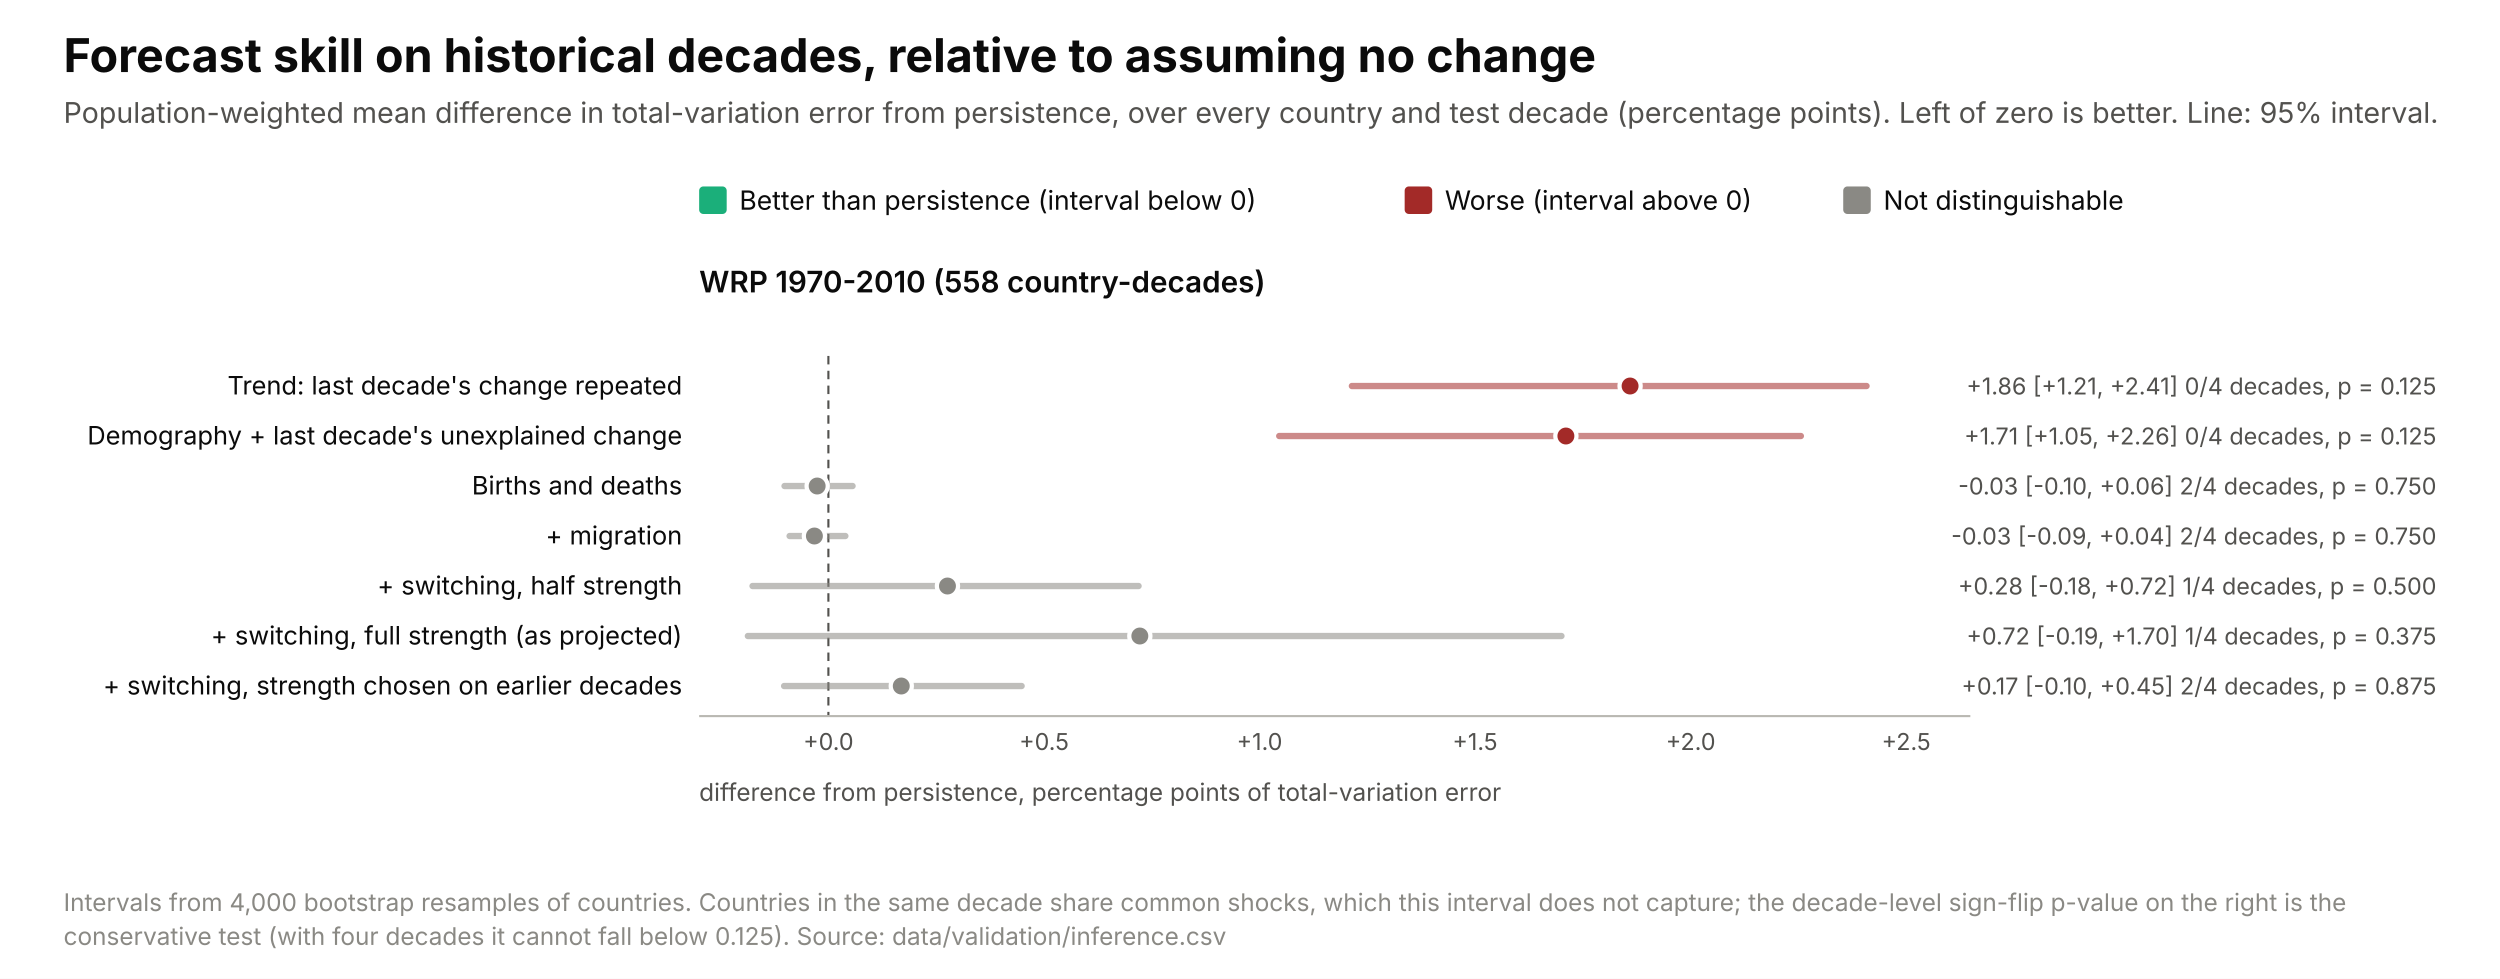
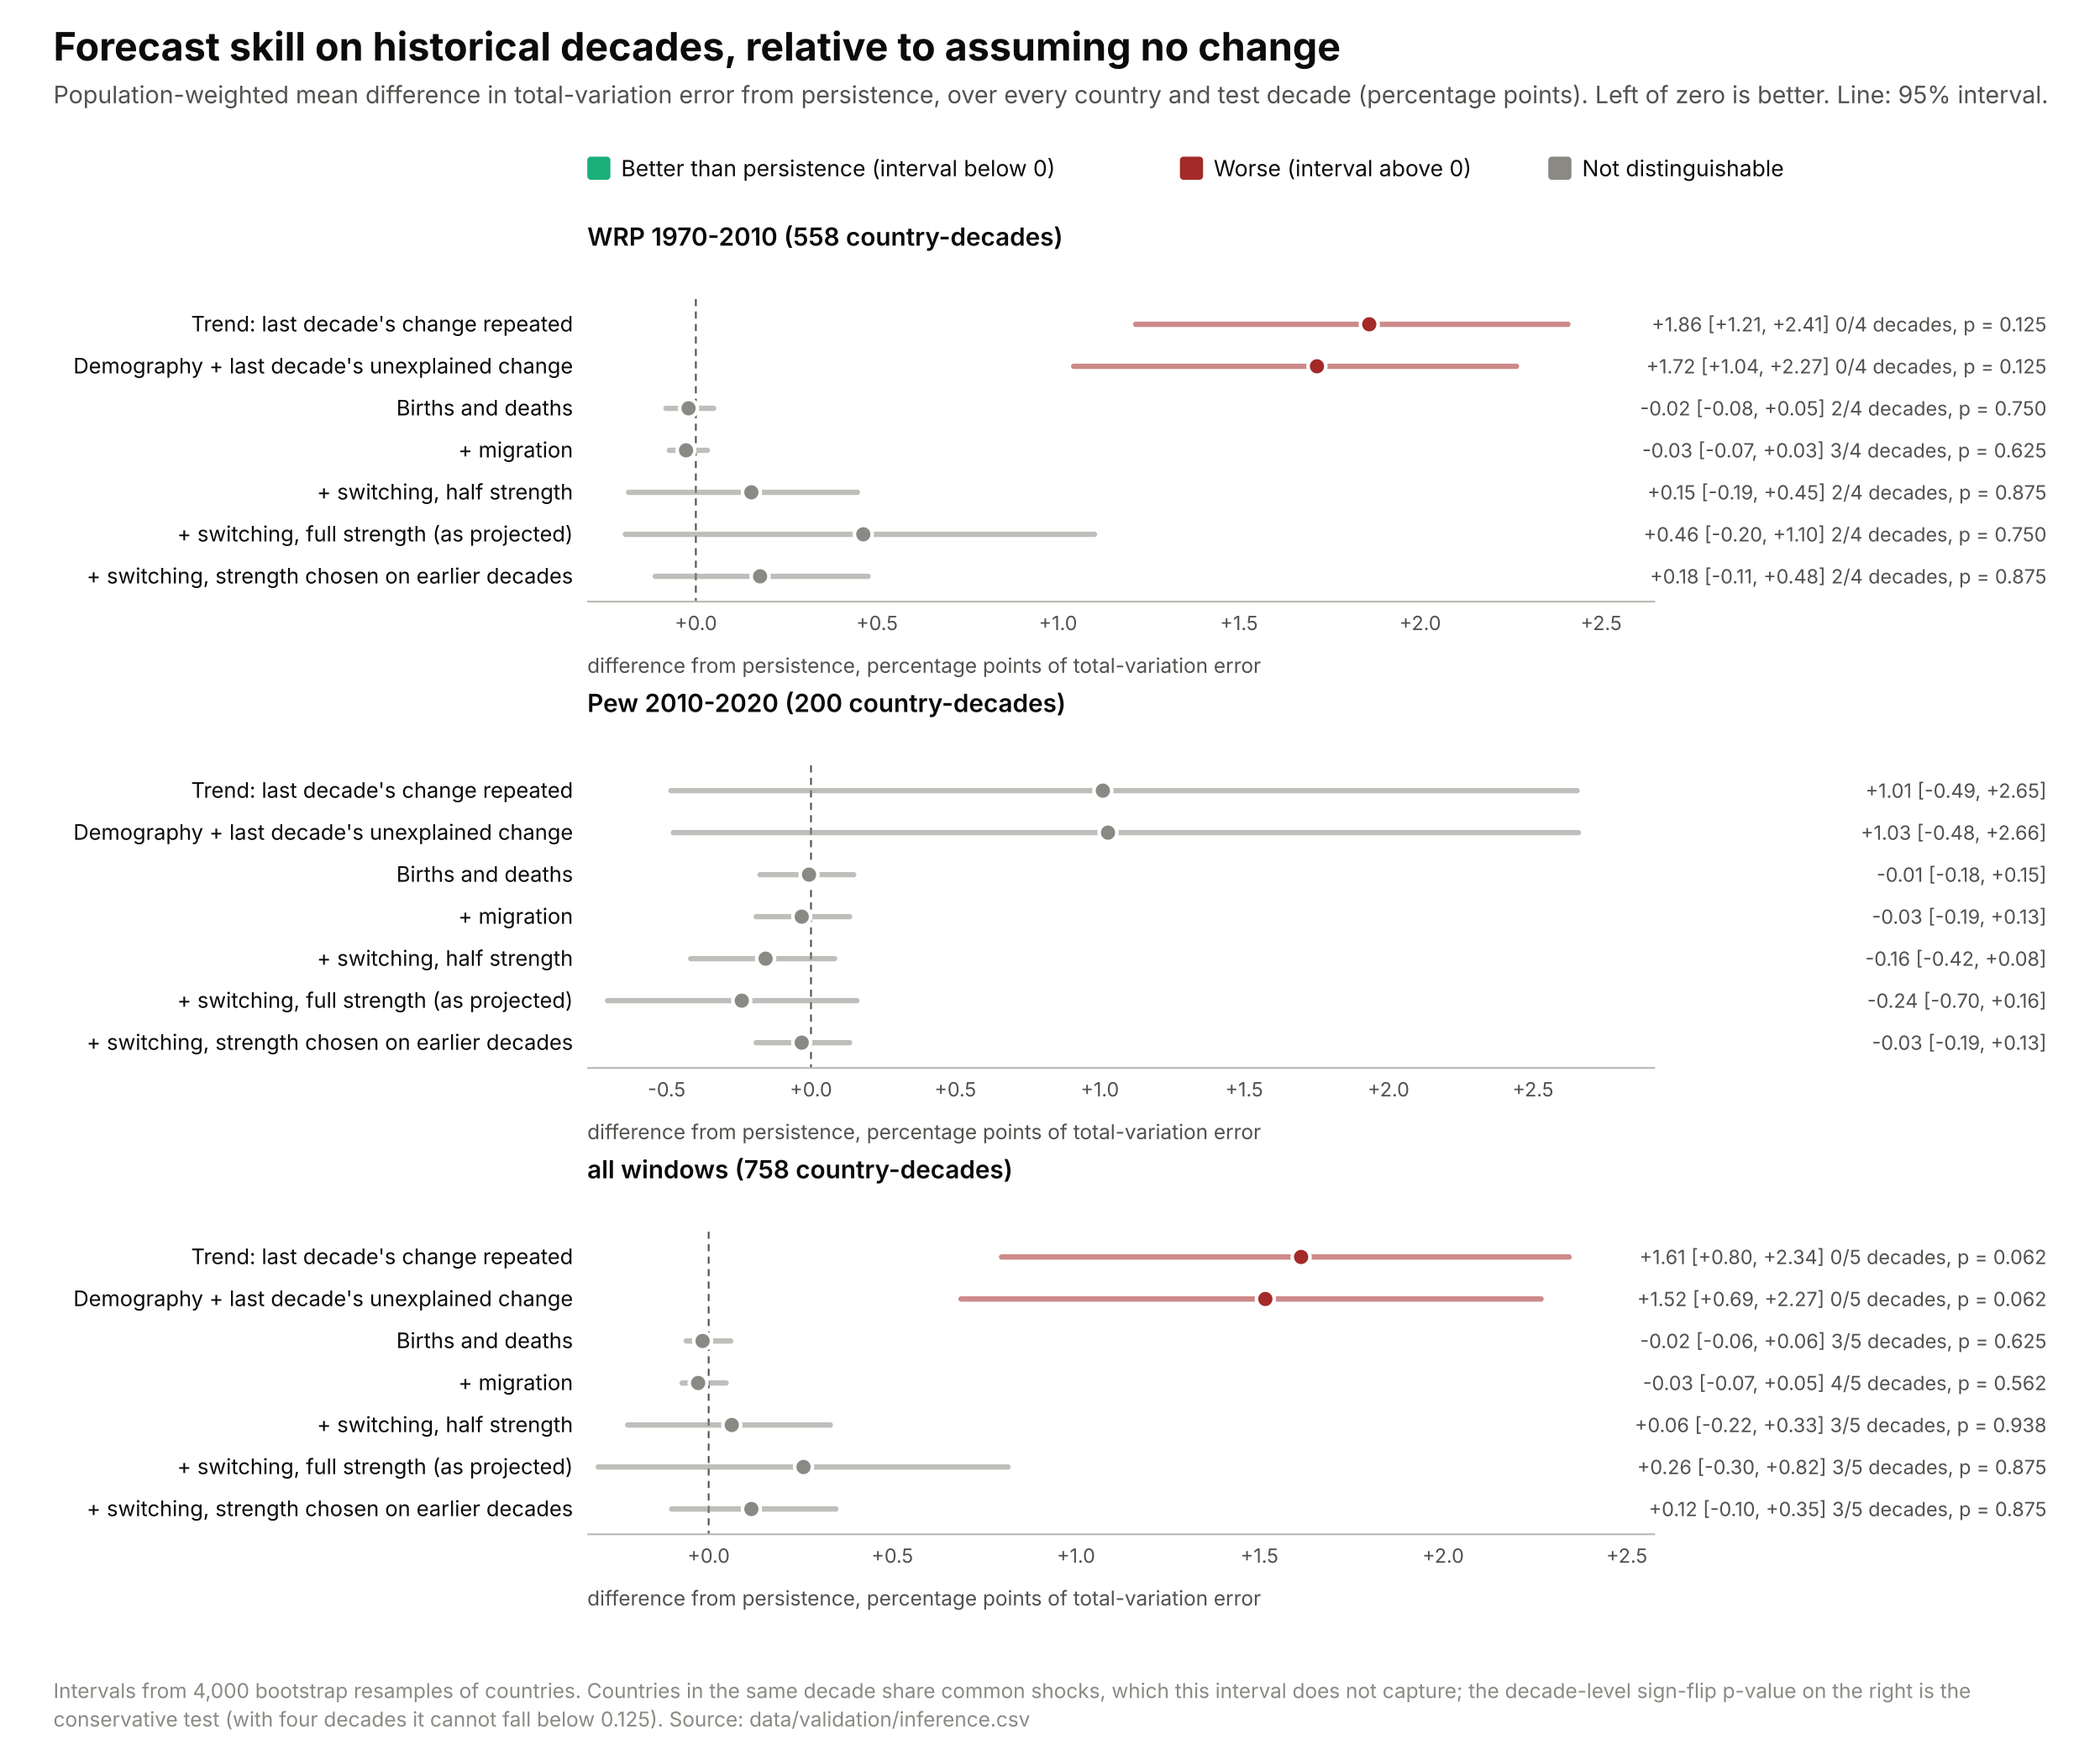
- <svg xmlns="http://www.w3.org/2000/svg" viewBox="0 0 1180 462" role="img" font-family="system-ui,-apple-system,Segoe UI,sans-serif">
+ <svg xmlns="http://www.w3.org/2000/svg" viewBox="0 0 1180 986" role="img" font-family="system-ui,-apple-system,Segoe UI,sans-serif">
  <rect width="100%" height="100%" fill="#ffffff" />
  <text x="30" y="34" font-size="22" font-weight="700" fill="#0b0b0b">Forecast skill on historical decades, relative to assuming no change</text>
  <text x="30" y="58" font-size="13.5" fill="#52514e">Population-weighted mean difference in total-variation error from persistence, over every country and test decade (percentage points). Left of zero is better. Line: 95% interval.</text>
  <text x="330.0" y="138.0" font-size="14" fill="#0b0b0b" text-anchor="start" font-weight="600">WRP 1970-2010 (558 country-decades)</text>
  <text x="391.0" y="354.0" font-size="11" fill="#52514e" text-anchor="middle">+0.0</text>
  <text x="492.8" y="354.0" font-size="11" fill="#52514e" text-anchor="middle">+0.5</text>
  <text x="594.5" y="354.0" font-size="11" fill="#52514e" text-anchor="middle">+1.0</text>
  <text x="696.2" y="354.0" font-size="11" fill="#52514e" text-anchor="middle">+1.5</text>
  <text x="798.0" y="354.0" font-size="11" fill="#52514e" text-anchor="middle">+2.0</text>
  <text x="899.7" y="354.0" font-size="11" fill="#52514e" text-anchor="middle">+2.5</text>
  <line x1="391.0" y1="168.0" x2="391.0" y2="338.0" stroke="#52514e" stroke-width="1" stroke-dasharray="4 3" />
  <line x1="330.0" y1="338.0" x2="930.0" y2="338.0" stroke="#b9b8b2" stroke-width="1" />
-   <line x1="370.1" y1="323.8" x2="482.2" y2="323.8" stroke="#8a8984" stroke-width="3" stroke-linecap="round" opacity="0.55" />
+   <line x1="368.2" y1="323.8" x2="487.8" y2="323.8" stroke="#8a8984" stroke-width="3" stroke-linecap="round" opacity="0.55" />
  <g>
-     <circle cx="425.4" cy="323.8" r="5" fill="#8a8984" stroke="#ffffff" stroke-width="2" />
-     <circle cx="425.4" cy="323.8" r="12" fill="transparent" />
+     <circle cx="427.1" cy="323.8" r="5" fill="#8a8984" stroke="#ffffff" stroke-width="2" />
+     <circle cx="427.1" cy="323.8" r="12" fill="transparent" />
  </g>
  <text x="322.0" y="327.8" font-size="12" fill="#0b0b0b" text-anchor="end">+ switching, strength chosen on earlier decades</text>
-   <text x="1150.0" y="327.8" font-size="11" fill="#52514e" text-anchor="end">+0.17  [-0.10, +0.45]   2/4 decades, p = 0.875</text>
-   <line x1="353.0" y1="300.2" x2="737.0" y2="300.2" stroke="#8a8984" stroke-width="3" stroke-linecap="round" opacity="0.55" />
+   <text x="1150.0" y="327.8" font-size="11" fill="#52514e" text-anchor="end">+0.18  [-0.11, +0.48]   2/4 decades, p = 0.875</text>
+   <line x1="351.4" y1="300.2" x2="615.0" y2="300.2" stroke="#8a8984" stroke-width="3" stroke-linecap="round" opacity="0.55" />
  <g>
-     <circle cx="538.0" cy="300.2" r="5" fill="#8a8984" stroke="#ffffff" stroke-width="2" />
-     <circle cx="538.0" cy="300.2" r="12" fill="transparent" />
+     <circle cx="485.1" cy="300.2" r="5" fill="#8a8984" stroke="#ffffff" stroke-width="2" />
+     <circle cx="485.1" cy="300.2" r="12" fill="transparent" />
  </g>
  <text x="322.0" y="304.2" font-size="12" fill="#0b0b0b" text-anchor="end">+ switching, full strength (as projected)</text>
-   <text x="1150.0" y="304.2" font-size="11" fill="#52514e" text-anchor="end">+0.72  [-0.19, +1.70]   1/4 decades, p = 0.375</text>
-   <line x1="355.2" y1="276.6" x2="537.4" y2="276.6" stroke="#8a8984" stroke-width="3" stroke-linecap="round" opacity="0.55" />
+   <text x="1150.0" y="304.2" font-size="11" fill="#52514e" text-anchor="end">+0.46  [-0.20, +1.10]   2/4 decades, p = 0.750</text>
+   <line x1="353.2" y1="276.6" x2="481.8" y2="276.6" stroke="#8a8984" stroke-width="3" stroke-linecap="round" opacity="0.55" />
  <g>
-     <circle cx="447.2" cy="276.6" r="5" fill="#8a8984" stroke="#ffffff" stroke-width="2" />
-     <circle cx="447.2" cy="276.6" r="12" fill="transparent" />
+     <circle cx="422.2" cy="276.6" r="5" fill="#8a8984" stroke="#ffffff" stroke-width="2" />
+     <circle cx="422.2" cy="276.6" r="12" fill="transparent" />
  </g>
  <text x="322.0" y="280.6" font-size="12" fill="#0b0b0b" text-anchor="end">+ switching, half strength</text>
-   <text x="1150.0" y="280.6" font-size="11" fill="#52514e" text-anchor="end">+0.28  [-0.18, +0.72]   1/4 decades, p = 0.500</text>
-   <line x1="372.7" y1="253.0" x2="399.0" y2="253.0" stroke="#8a8984" stroke-width="3" stroke-linecap="round" opacity="0.55" />
+   <text x="1150.0" y="280.6" font-size="11" fill="#52514e" text-anchor="end">+0.15  [-0.19, +0.45]   2/4 decades, p = 0.875</text>
+   <line x1="376.1" y1="253.0" x2="397.5" y2="253.0" stroke="#8a8984" stroke-width="3" stroke-linecap="round" opacity="0.55" />
  <g>
-     <circle cx="384.4" cy="253.0" r="5" fill="#8a8984" stroke="#ffffff" stroke-width="2" />
-     <circle cx="384.4" cy="253.0" r="12" fill="transparent" />
+     <circle cx="385.5" cy="253.0" r="5" fill="#8a8984" stroke="#ffffff" stroke-width="2" />
+     <circle cx="385.5" cy="253.0" r="12" fill="transparent" />
  </g>
  <text x="322.0" y="257.0" font-size="12" fill="#0b0b0b" text-anchor="end">+ migration</text>
-   <text x="1150.0" y="257.0" font-size="11" fill="#52514e" text-anchor="end">-0.03  [-0.09, +0.04]   2/4 decades, p = 0.750</text>
-   <line x1="370.3" y1="229.4" x2="402.4" y2="229.4" stroke="#8a8984" stroke-width="3" stroke-linecap="round" opacity="0.55" />
+   <text x="1150.0" y="257.0" font-size="11" fill="#52514e" text-anchor="end">-0.03  [-0.07, +0.03]   3/4 decades, p = 0.625</text>
+   <line x1="374.2" y1="229.4" x2="401.0" y2="229.4" stroke="#8a8984" stroke-width="3" stroke-linecap="round" opacity="0.55" />
  <g>
-     <circle cx="385.7" cy="229.4" r="5" fill="#8a8984" stroke="#ffffff" stroke-width="2" />
-     <circle cx="385.7" cy="229.4" r="12" fill="transparent" />
+     <circle cx="386.9" cy="229.4" r="5" fill="#8a8984" stroke="#ffffff" stroke-width="2" />
+     <circle cx="386.9" cy="229.4" r="12" fill="transparent" />
  </g>
  <text x="322.0" y="233.4" font-size="12" fill="#0b0b0b" text-anchor="end">Births and deaths</text>
-   <text x="1150.0" y="233.4" font-size="11" fill="#52514e" text-anchor="end">-0.03  [-0.10, +0.06]   2/4 decades, p = 0.750</text>
-   <line x1="603.8" y1="205.8" x2="850.0" y2="205.8" stroke="#a32a28" stroke-width="3" stroke-linecap="round" opacity="0.55" />
+   <text x="1150.0" y="233.4" font-size="11" fill="#52514e" text-anchor="end">-0.02  [-0.08, +0.05]   2/4 decades, p = 0.750</text>
+   <line x1="603.3" y1="205.8" x2="852.1" y2="205.8" stroke="#a32a28" stroke-width="3" stroke-linecap="round" opacity="0.55" />
  <g>
-     <circle cx="739.1" cy="205.8" r="5" fill="#a32a28" stroke="#ffffff" stroke-width="2" />
-     <circle cx="739.1" cy="205.8" r="12" fill="transparent" />
+     <circle cx="740.0" cy="205.8" r="5" fill="#a32a28" stroke="#ffffff" stroke-width="2" />
+     <circle cx="740.0" cy="205.8" r="12" fill="transparent" />
  </g>
  <text x="322.0" y="209.8" font-size="12" fill="#0b0b0b" text-anchor="end">Demography + last decade's unexplained change</text>
-   <text x="1150.0" y="209.8" font-size="11" fill="#52514e" text-anchor="end">+1.71  [+1.05, +2.26]   0/4 decades, p = 0.125</text>
+   <text x="1150.0" y="209.8" font-size="11" fill="#52514e" text-anchor="end">+1.72  [+1.04, +2.27]   0/4 decades, p = 0.125</text>
  <line x1="638.1" y1="182.2" x2="881.0" y2="182.2" stroke="#a32a28" stroke-width="3" stroke-linecap="round" opacity="0.55" />
  <g>
    <circle cx="769.4" cy="182.2" r="5" fill="#a32a28" stroke="#ffffff" stroke-width="2" />
    <circle cx="769.4" cy="182.2" r="12" fill="transparent" />
  </g>
  <text x="322.0" y="186.2" font-size="12" fill="#0b0b0b" text-anchor="end">Trend: last decade's change repeated</text>
  <text x="1150.0" y="186.2" font-size="11" fill="#52514e" text-anchor="end">+1.86  [+1.21, +2.41]   0/4 decades, p = 0.125</text>
  <text x="330.0" y="378.0" font-size="11.5" fill="#52514e" text-anchor="start">difference from persistence, percentage points of total-variation error</text>
+   <text x="330.0" y="400.0" font-size="14" fill="#0b0b0b" text-anchor="start" font-weight="600">Pew 2010-2020 (200 country-decades)</text>
+   <text x="374.6" y="616.0" font-size="11" fill="#52514e" text-anchor="middle">-0.5</text>
+   <text x="455.7" y="616.0" font-size="11" fill="#52514e" text-anchor="middle">+0.0</text>
+   <text x="536.8" y="616.0" font-size="11" fill="#52514e" text-anchor="middle">+0.5</text>
+   <text x="618.0" y="616.0" font-size="11" fill="#52514e" text-anchor="middle">+1.0</text>
+   <text x="699.1" y="616.0" font-size="11" fill="#52514e" text-anchor="middle">+1.5</text>
+   <text x="780.2" y="616.0" font-size="11" fill="#52514e" text-anchor="middle">+2.0</text>
+   <text x="861.4" y="616.0" font-size="11" fill="#52514e" text-anchor="middle">+2.5</text>
+   <line x1="455.7" y1="430.0" x2="455.7" y2="600.0" stroke="#52514e" stroke-width="1" stroke-dasharray="4 3" />
+   <line x1="330.0" y1="600.0" x2="930.0" y2="600.0" stroke="#b9b8b2" stroke-width="1" />
+   <line x1="424.9" y1="585.8" x2="477.4" y2="585.8" stroke="#8a8984" stroke-width="3" stroke-linecap="round" opacity="0.55" />
+   <g>
+     <circle cx="450.5" cy="585.8" r="5" fill="#8a8984" stroke="#ffffff" stroke-width="2" />
+     <circle cx="450.5" cy="585.8" r="12" fill="transparent" />
+   </g>
+   <text x="322.0" y="589.8" font-size="12" fill="#0b0b0b" text-anchor="end">+ switching, strength chosen on earlier decades</text>
+   <text x="1150.0" y="589.8" font-size="11" fill="#52514e" text-anchor="end">-0.03  [-0.19, +0.13]</text>
+   <line x1="341.4" y1="562.2" x2="481.5" y2="562.2" stroke="#8a8984" stroke-width="3" stroke-linecap="round" opacity="0.55" />
+   <g>
+     <circle cx="416.8" cy="562.2" r="5" fill="#8a8984" stroke="#ffffff" stroke-width="2" />
+     <circle cx="416.8" cy="562.2" r="12" fill="transparent" />
+   </g>
+   <text x="322.0" y="566.2" font-size="12" fill="#0b0b0b" text-anchor="end">+ switching, full strength (as projected)</text>
+   <text x="1150.0" y="566.2" font-size="11" fill="#52514e" text-anchor="end">-0.24  [-0.70, +0.16]</text>
+   <line x1="388.1" y1="538.6" x2="469.0" y2="538.6" stroke="#8a8984" stroke-width="3" stroke-linecap="round" opacity="0.55" />
+   <g>
+     <circle cx="430.2" cy="538.6" r="5" fill="#8a8984" stroke="#ffffff" stroke-width="2" />
+     <circle cx="430.2" cy="538.6" r="12" fill="transparent" />
+   </g>
+   <text x="322.0" y="542.6" font-size="12" fill="#0b0b0b" text-anchor="end">+ switching, half strength</text>
+   <text x="1150.0" y="542.6" font-size="11" fill="#52514e" text-anchor="end">-0.16  [-0.42, +0.08]</text>
+   <line x1="424.9" y1="515.0" x2="477.4" y2="515.0" stroke="#8a8984" stroke-width="3" stroke-linecap="round" opacity="0.55" />
+   <g>
+     <circle cx="450.5" cy="515.0" r="5" fill="#8a8984" stroke="#ffffff" stroke-width="2" />
+     <circle cx="450.5" cy="515.0" r="12" fill="transparent" />
+   </g>
+   <text x="322.0" y="519.0" font-size="12" fill="#0b0b0b" text-anchor="end">+ migration</text>
+   <text x="1150.0" y="519.0" font-size="11" fill="#52514e" text-anchor="end">-0.03  [-0.19, +0.13]</text>
+   <line x1="427.1" y1="491.4" x2="479.7" y2="491.4" stroke="#8a8984" stroke-width="3" stroke-linecap="round" opacity="0.55" />
+   <g>
+     <circle cx="454.6" cy="491.4" r="5" fill="#8a8984" stroke="#ffffff" stroke-width="2" />
+     <circle cx="454.6" cy="491.4" r="12" fill="transparent" />
+   </g>
+   <text x="322.0" y="495.4" font-size="12" fill="#0b0b0b" text-anchor="end">Births and deaths</text>
+   <text x="1150.0" y="495.4" font-size="11" fill="#52514e" text-anchor="end">-0.01  [-0.18, +0.15]</text>
+   <line x1="378.4" y1="467.8" x2="886.9" y2="467.8" stroke="#8a8984" stroke-width="3" stroke-linecap="round" opacity="0.55" />
+   <g>
+     <circle cx="622.6" cy="467.8" r="5" fill="#8a8984" stroke="#ffffff" stroke-width="2" />
+     <circle cx="622.6" cy="467.8" r="12" fill="transparent" />
+   </g>
+   <text x="322.0" y="471.8" font-size="12" fill="#0b0b0b" text-anchor="end">Demography + last decade's unexplained change</text>
+   <text x="1150.0" y="471.8" font-size="11" fill="#52514e" text-anchor="end">+1.03  [-0.48, +2.66]</text>
+   <line x1="377.0" y1="444.2" x2="886.2" y2="444.2" stroke="#8a8984" stroke-width="3" stroke-linecap="round" opacity="0.55" />
+   <g>
+     <circle cx="619.7" cy="444.2" r="5" fill="#8a8984" stroke="#ffffff" stroke-width="2" />
+     <circle cx="619.7" cy="444.2" r="12" fill="transparent" />
+   </g>
+   <text x="322.0" y="448.2" font-size="12" fill="#0b0b0b" text-anchor="end">Trend: last decade's change repeated</text>
+   <text x="1150.0" y="448.2" font-size="11" fill="#52514e" text-anchor="end">+1.01  [-0.49, +2.65]</text>
+   <text x="330.0" y="640.0" font-size="11.5" fill="#52514e" text-anchor="start">difference from persistence, percentage points of total-variation error</text>
+   <text x="330.0" y="662.0" font-size="14" fill="#0b0b0b" text-anchor="start" font-weight="600">all windows (758 country-decades)</text>
+   <text x="398.2" y="878.0" font-size="11" fill="#52514e" text-anchor="middle">+0.0</text>
+   <text x="501.4" y="878.0" font-size="11" fill="#52514e" text-anchor="middle">+0.5</text>
+   <text x="604.6" y="878.0" font-size="11" fill="#52514e" text-anchor="middle">+1.0</text>
+   <text x="707.7" y="878.0" font-size="11" fill="#52514e" text-anchor="middle">+1.5</text>
+   <text x="810.9" y="878.0" font-size="11" fill="#52514e" text-anchor="middle">+2.0</text>
+   <text x="914.1" y="878.0" font-size="11" fill="#52514e" text-anchor="middle">+2.5</text>
+   <line x1="398.2" y1="692.0" x2="398.2" y2="862.0" stroke="#52514e" stroke-width="1" stroke-dasharray="4 3" />
+   <line x1="330.0" y1="862.0" x2="930.0" y2="862.0" stroke="#b9b8b2" stroke-width="1" />
+   <line x1="377.4" y1="847.8" x2="469.7" y2="847.8" stroke="#8a8984" stroke-width="3" stroke-linecap="round" opacity="0.55" />
+   <g>
+     <circle cx="422.2" cy="847.8" r="5" fill="#8a8984" stroke="#ffffff" stroke-width="2" />
+     <circle cx="422.2" cy="847.8" r="12" fill="transparent" />
+   </g>
+   <text x="322.0" y="851.8" font-size="12" fill="#0b0b0b" text-anchor="end">+ switching, strength chosen on earlier decades</text>
+   <text x="1150.0" y="851.8" font-size="11" fill="#52514e" text-anchor="end">+0.12  [-0.10, +0.35]   3/5 decades, p = 0.875</text>
+   <line x1="336.2" y1="824.2" x2="566.4" y2="824.2" stroke="#8a8984" stroke-width="3" stroke-linecap="round" opacity="0.55" />
+   <g>
+     <circle cx="451.5" cy="824.2" r="5" fill="#8a8984" stroke="#ffffff" stroke-width="2" />
+     <circle cx="451.5" cy="824.2" r="12" fill="transparent" />
+   </g>
+   <text x="322.0" y="828.2" font-size="12" fill="#0b0b0b" text-anchor="end">+ switching, full strength (as projected)</text>
+   <text x="1150.0" y="828.2" font-size="11" fill="#52514e" text-anchor="end">+0.26  [-0.30, +0.82]   3/5 decades, p = 0.875</text>
+   <line x1="352.7" y1="800.6" x2="466.6" y2="800.6" stroke="#8a8984" stroke-width="3" stroke-linecap="round" opacity="0.55" />
+   <g>
+     <circle cx="411.2" cy="800.6" r="5" fill="#8a8984" stroke="#ffffff" stroke-width="2" />
+     <circle cx="411.2" cy="800.6" r="12" fill="transparent" />
+   </g>
+   <text x="322.0" y="804.6" font-size="12" fill="#0b0b0b" text-anchor="end">+ switching, half strength</text>
+   <text x="1150.0" y="804.6" font-size="11" fill="#52514e" text-anchor="end">+0.06  [-0.22, +0.33]   3/5 decades, p = 0.938</text>
+   <line x1="383.3" y1="777.0" x2="408.0" y2="777.0" stroke="#8a8984" stroke-width="3" stroke-linecap="round" opacity="0.55" />
+   <g>
+     <circle cx="392.3" cy="777.0" r="5" fill="#8a8984" stroke="#ffffff" stroke-width="2" />
+     <circle cx="392.3" cy="777.0" r="12" fill="transparent" />
+   </g>
+   <text x="322.0" y="781.0" font-size="12" fill="#0b0b0b" text-anchor="end">+ migration</text>
+   <text x="1150.0" y="781.0" font-size="11" fill="#52514e" text-anchor="end">-0.03  [-0.07, +0.05]   4/5 decades, p = 0.562</text>
+   <line x1="385.6" y1="753.4" x2="410.6" y2="753.4" stroke="#8a8984" stroke-width="3" stroke-linecap="round" opacity="0.55" />
+   <g>
+     <circle cx="394.8" cy="753.4" r="5" fill="#8a8984" stroke="#ffffff" stroke-width="2" />
+     <circle cx="394.8" cy="753.4" r="12" fill="transparent" />
+   </g>
+   <text x="322.0" y="757.4" font-size="12" fill="#0b0b0b" text-anchor="end">Births and deaths</text>
+   <text x="1150.0" y="757.4" font-size="11" fill="#52514e" text-anchor="end">-0.02  [-0.06, +0.06]   3/5 decades, p = 0.625</text>
+   <line x1="540.0" y1="729.8" x2="865.9" y2="729.8" stroke="#a32a28" stroke-width="3" stroke-linecap="round" opacity="0.55" />
+   <g>
+     <circle cx="711.0" cy="729.8" r="5" fill="#a32a28" stroke="#ffffff" stroke-width="2" />
+     <circle cx="711.0" cy="729.8" r="12" fill="transparent" />
+   </g>
+   <text x="322.0" y="733.8" font-size="12" fill="#0b0b0b" text-anchor="end">Demography + last decade's unexplained change</text>
+   <text x="1150.0" y="733.8" font-size="11" fill="#52514e" text-anchor="end">+1.52  [+0.69, +2.27]   0/5 decades, p = 0.062</text>
+   <line x1="562.8" y1="706.2" x2="881.7" y2="706.2" stroke="#a32a28" stroke-width="3" stroke-linecap="round" opacity="0.55" />
+   <g>
+     <circle cx="731.1" cy="706.2" r="5" fill="#a32a28" stroke="#ffffff" stroke-width="2" />
+     <circle cx="731.1" cy="706.2" r="12" fill="transparent" />
+   </g>
+   <text x="322.0" y="710.2" font-size="12" fill="#0b0b0b" text-anchor="end">Trend: last decade's change repeated</text>
+   <text x="1150.0" y="710.2" font-size="11" fill="#52514e" text-anchor="end">+1.61  [+0.80, +2.34]   0/5 decades, p = 0.062</text>
+   <text x="330.0" y="902.0" font-size="11.5" fill="#52514e" text-anchor="start">difference from persistence, percentage points of total-variation error</text>
  <rect x="330.0" y="88.0" width="13" height="13" rx="2" fill="#1baf7a" />
  <text x="349.0" y="99.0" font-size="12.5" fill="#0b0b0b" text-anchor="start">Better than persistence (interval below 0)</text>
  <rect x="663.0" y="88.0" width="13" height="13" rx="2" fill="#a32a28" />
  <text x="682.0" y="99.0" font-size="12.5" fill="#0b0b0b" text-anchor="start">Worse (interval above 0)</text>
  <rect x="870.0" y="88.0" width="13" height="13" rx="2" fill="#8a8984" />
  <text x="889.0" y="99.0" font-size="12.5" fill="#0b0b0b" text-anchor="start">Not distinguishable</text>
-   <text x="30.0" y="430.0" font-size="11.5" fill="#8a8984" text-anchor="start">Intervals from 4,000 bootstrap resamples of countries. Countries in the same decade share common shocks, which this interval does not capture; the decade-level sign-flip p-value on the right is the</text>
-   <text x="30.0" y="446.0" font-size="11.5" fill="#8a8984" text-anchor="start">conservative test (with four decades it cannot fall below 0.125). Source: data/validation/inference.csv</text>
+   <text x="30.0" y="954.0" font-size="11.5" fill="#8a8984" text-anchor="start">Intervals from 4,000 bootstrap resamples of countries. Countries in the same decade share common shocks, which this interval does not capture; the decade-level sign-flip p-value on the right is the</text>
+   <text x="30.0" y="970.0" font-size="11.5" fill="#8a8984" text-anchor="start">conservative test (with four decades it cannot fall below 0.125). Source: data/validation/inference.csv</text>
</svg>
